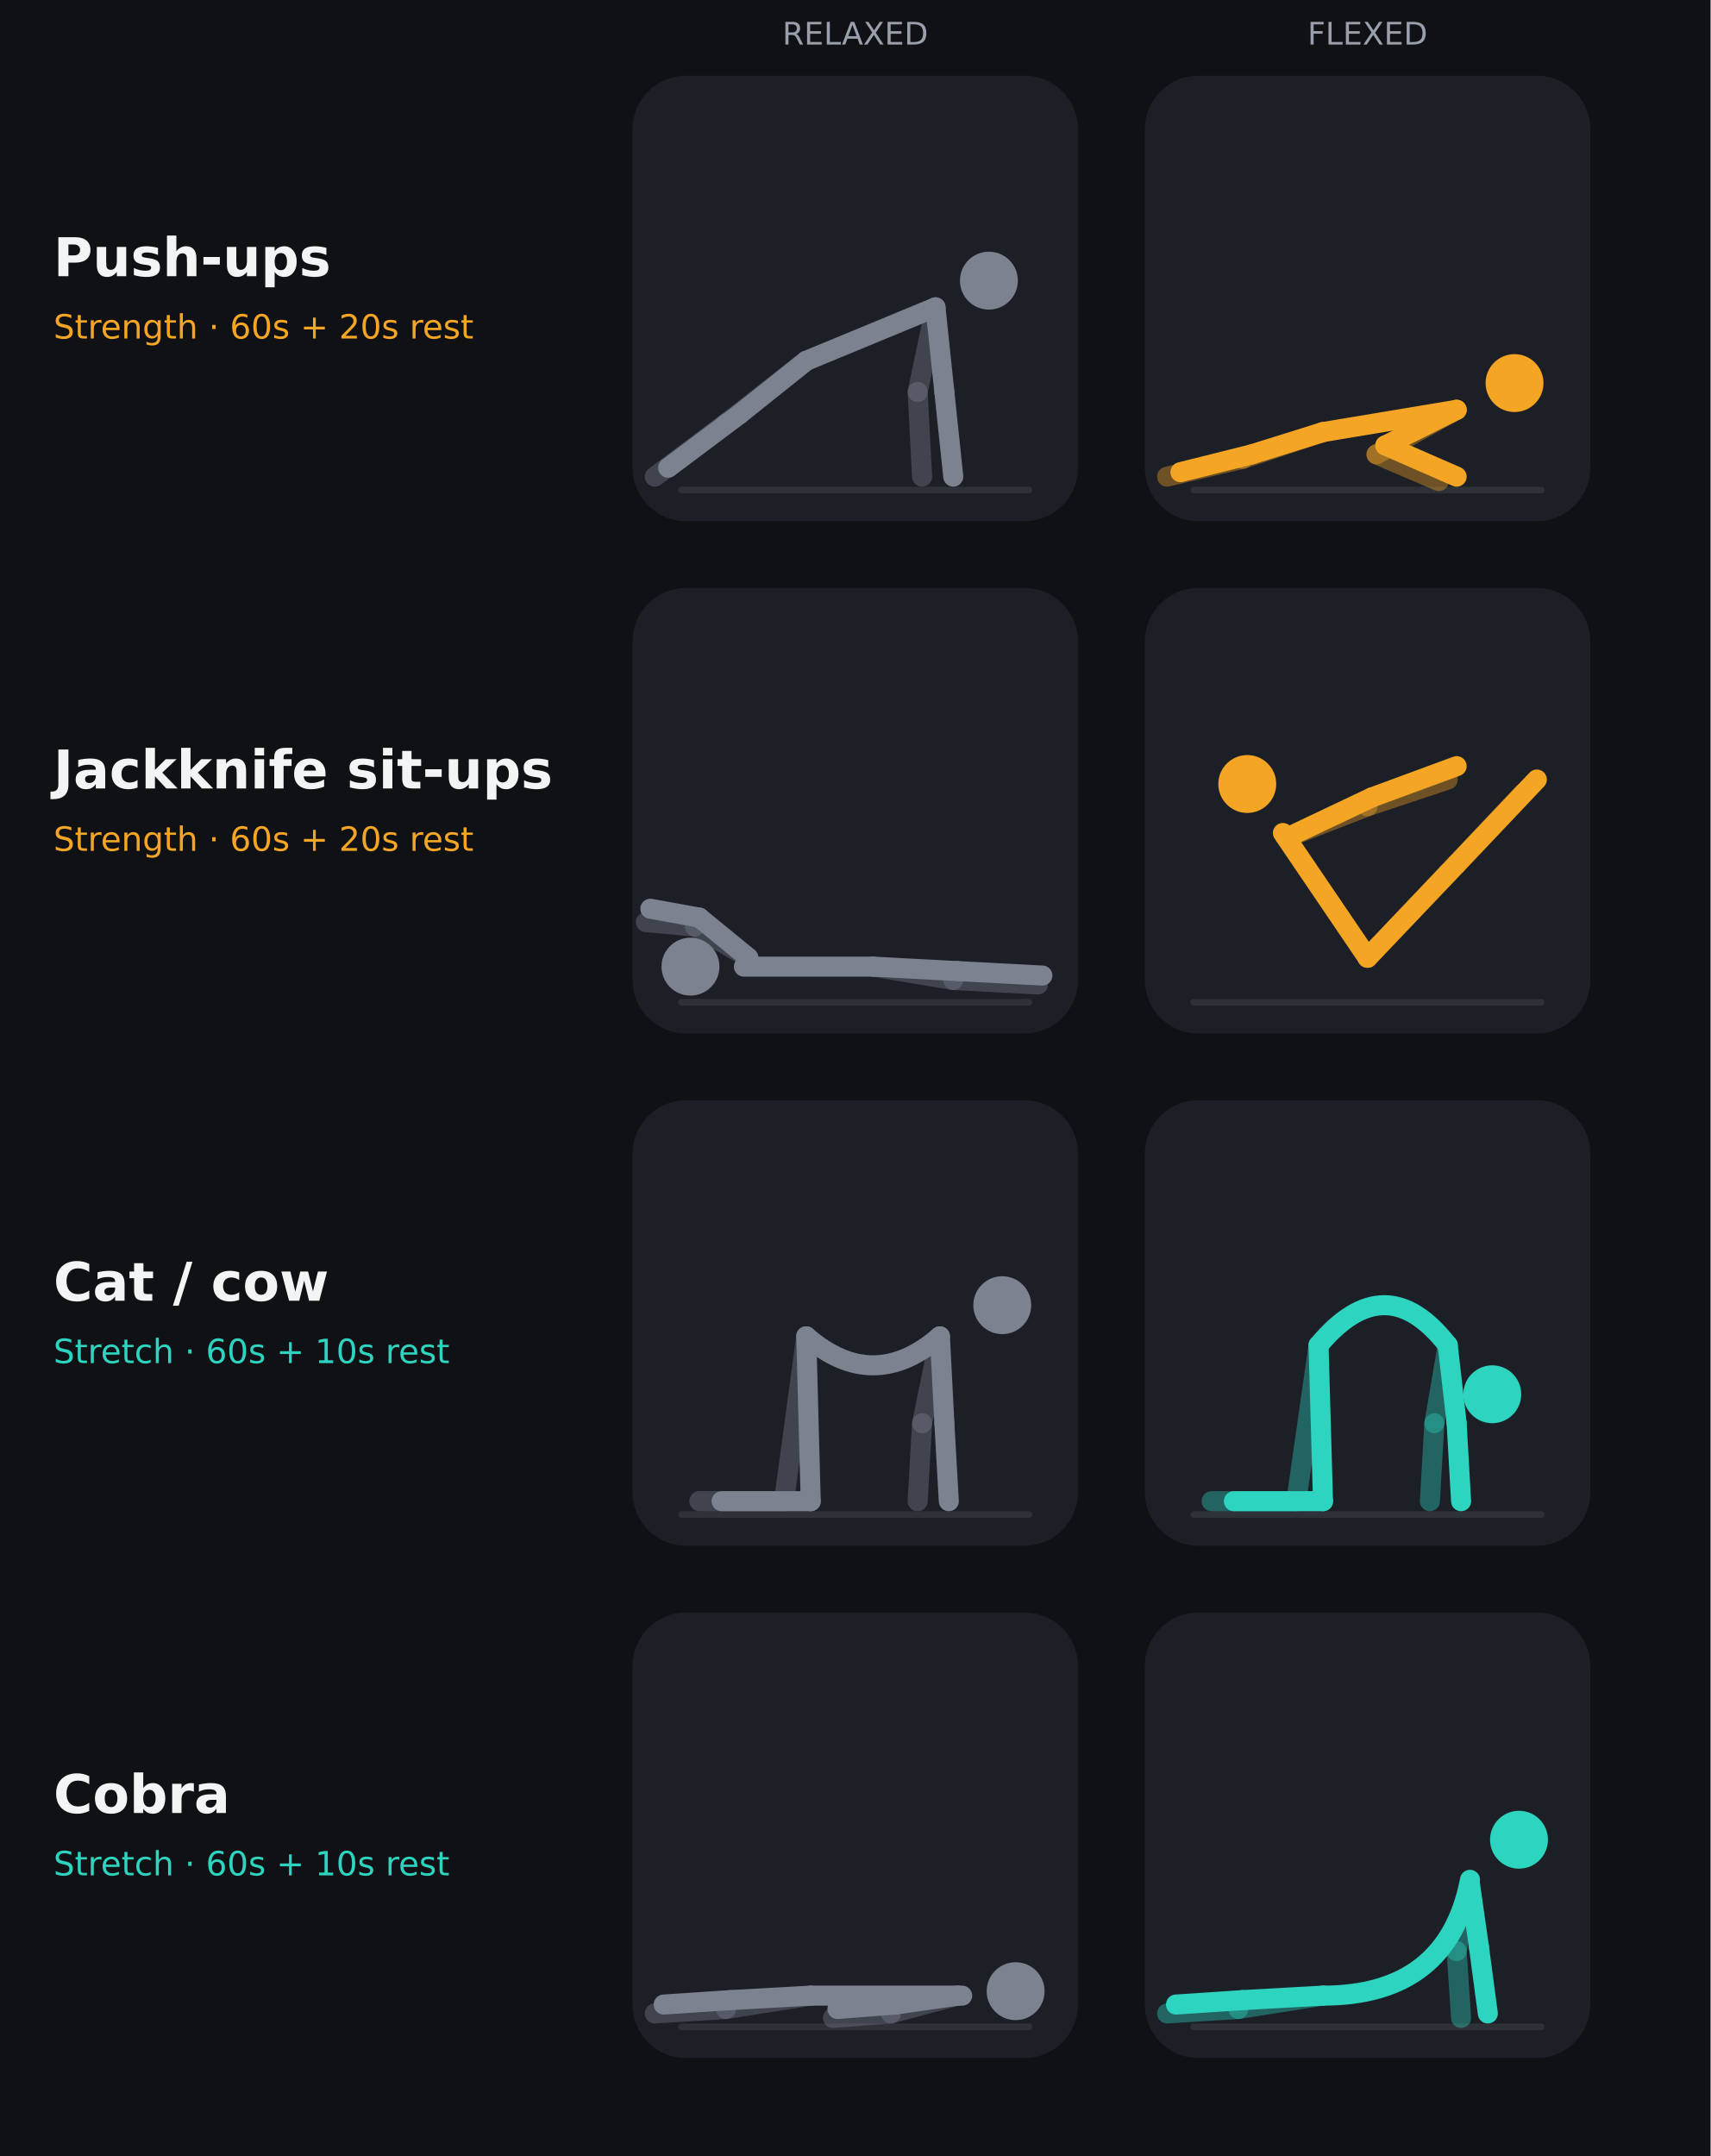
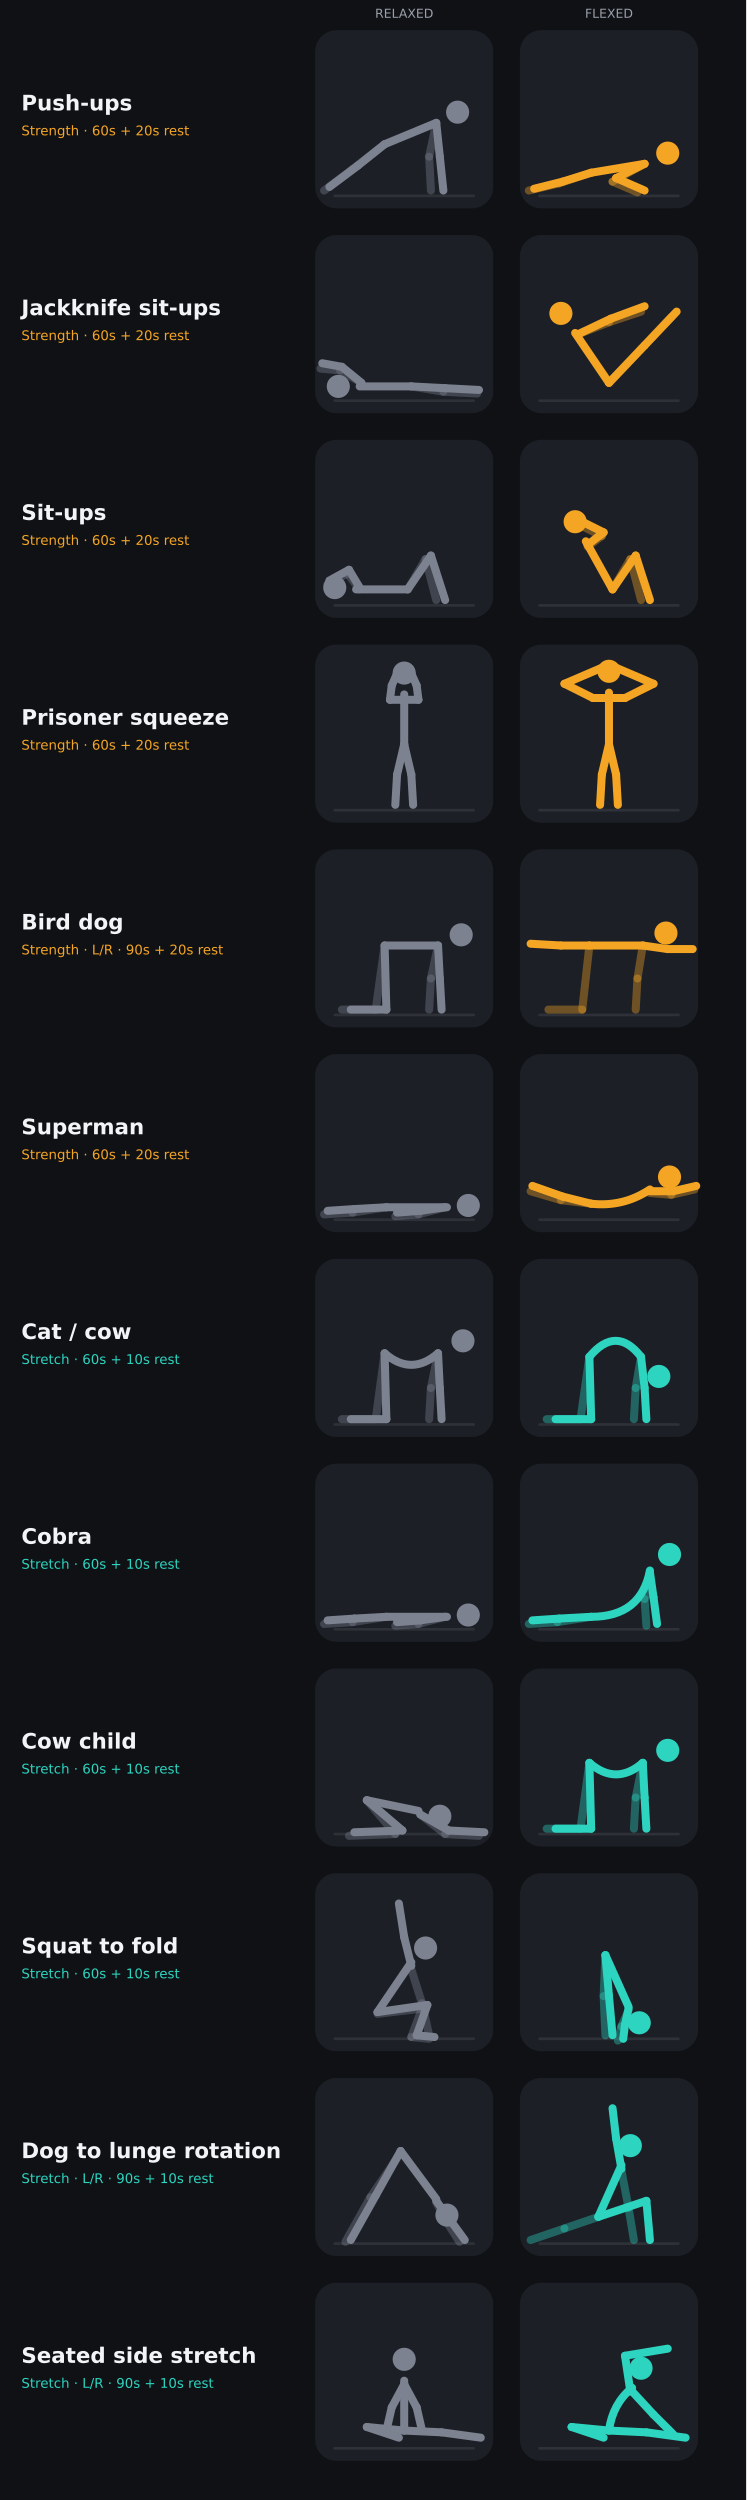
- <svg xmlns="http://www.w3.org/2000/svg" width="768" height="968" viewBox="0 0 768 968">
-   <rect width="768" height="968" fill="#0F1115" />
-   <text x="384" y="20" fill="#9AA0AB" font-family="DejaVu Sans" font-size="14" text-anchor="middle">RELAXED</text>
-   <text x="614" y="20" fill="#9AA0AB" font-family="DejaVu Sans" font-size="14" text-anchor="middle">FLEXED</text>
+ <svg xmlns="http://www.w3.org/2000/svg" width="838" height="2808" viewBox="0 0 838 2808">
+   <rect width="838" height="2808" fill="#0F1115" />
+   <text x="454" y="20" fill="#9AA0AB" font-family="DejaVu Sans" font-size="14" text-anchor="middle">RELAXED</text>
+   <text x="684" y="20" fill="#9AA0AB" font-family="DejaVu Sans" font-size="14" text-anchor="middle">FLEXED</text>
  <text x="24" y="124" fill="#F3F4F6" font-family="DejaVu Sans" font-size="24" font-weight="bold">Push-ups</text>
  <text x="24" y="152" fill="#F5A524" font-family="DejaVu Sans" font-size="15">Strength · 60s + 20s rest</text>
-   <g transform="translate(284,34)">
+   <g transform="translate(354,34)">
    <rect width="200" height="200" rx="24" fill="#1C1F26" />
    <line x1="22" y1="186" x2="178" y2="186" stroke="#FFFFFF" stroke-width="3" stroke-linecap="round" opacity="0.08" />
    <line x1="136" y1="104" x2="128" y2="142" stroke="#7C8290" stroke-width="9" stroke-linecap="round" opacity="0.38" />
    <line x1="128" y1="142" x2="130" y2="180" stroke="#7C8290" stroke-width="9" stroke-linecap="round" opacity="0.38" />
    <line x1="78" y1="128" x2="42" y2="156" stroke="#7C8290" stroke-width="9" stroke-linecap="round" opacity="0.38" />
    <line x1="42" y1="156" x2="10" y2="180" stroke="#7C8290" stroke-width="9" stroke-linecap="round" opacity="0.38" />
    <line x1="136" y1="104" x2="78" y2="128" stroke="#7C8290" stroke-width="9" stroke-linecap="round" opacity="1.0" />
    <line x1="136" y1="104" x2="140" y2="142" stroke="#7C8290" stroke-width="9" stroke-linecap="round" opacity="1.0" />
    <line x1="140" y1="142" x2="144" y2="180" stroke="#7C8290" stroke-width="9" stroke-linecap="round" opacity="1.0" />
    <line x1="78" y1="128" x2="48" y2="152" stroke="#7C8290" stroke-width="9" stroke-linecap="round" opacity="1.0" />
    <line x1="48" y1="152" x2="16" y2="176" stroke="#7C8290" stroke-width="9" stroke-linecap="round" opacity="1.0" />
    <circle cx="160" cy="92" r="13" fill="#7C8290" />
  </g>
-   <g transform="translate(514,34)">
+   <g transform="translate(584,34)">
    <rect width="200" height="200" rx="24" fill="#1C1F26" />
    <line x1="22" y1="186" x2="178" y2="186" stroke="#FFFFFF" stroke-width="3" stroke-linecap="round" opacity="0.08" />
    <line x1="140" y1="150" x2="104" y2="170" stroke="#F5A524" stroke-width="9" stroke-linecap="round" opacity="0.38" />
    <line x1="104" y1="170" x2="132" y2="182" stroke="#F5A524" stroke-width="9" stroke-linecap="round" opacity="0.38" />
    <line x1="80" y1="160" x2="44" y2="172" stroke="#F5A524" stroke-width="9" stroke-linecap="round" opacity="0.38" />
    <line x1="44" y1="172" x2="10" y2="180" stroke="#F5A524" stroke-width="9" stroke-linecap="round" opacity="0.38" />
    <line x1="140" y1="150" x2="80" y2="160" stroke="#F5A524" stroke-width="9" stroke-linecap="round" opacity="1.0" />
    <line x1="140" y1="150" x2="108" y2="166" stroke="#F5A524" stroke-width="9" stroke-linecap="round" opacity="1.0" />
    <line x1="108" y1="166" x2="140" y2="180" stroke="#F5A524" stroke-width="9" stroke-linecap="round" opacity="1.0" />
    <line x1="80" y1="160" x2="48" y2="170" stroke="#F5A524" stroke-width="9" stroke-linecap="round" opacity="1.0" />
    <line x1="48" y1="170" x2="16" y2="178" stroke="#F5A524" stroke-width="9" stroke-linecap="round" opacity="1.0" />
    <circle cx="166" cy="138" r="13" fill="#F5A524" />
  </g>
  <text x="24" y="354" fill="#F3F4F6" font-family="DejaVu Sans" font-size="24" font-weight="bold">Jackknife sit-ups</text>
  <text x="24" y="382" fill="#F5A524" font-family="DejaVu Sans" font-size="15">Strength · 60s + 20s rest</text>
-   <g transform="translate(284,264)">
+   <g transform="translate(354,264)">
    <rect width="200" height="200" rx="24" fill="#1C1F26" />
    <line x1="22" y1="186" x2="178" y2="186" stroke="#FFFFFF" stroke-width="3" stroke-linecap="round" opacity="0.08" />
    <line x1="52" y1="166" x2="28" y2="152" stroke="#7C8290" stroke-width="9" stroke-linecap="round" opacity="0.38" />
    <line x1="28" y1="152" x2="6" y2="150" stroke="#7C8290" stroke-width="9" stroke-linecap="round" opacity="0.38" />
    <line x1="108" y1="170" x2="144" y2="176" stroke="#7C8290" stroke-width="9" stroke-linecap="round" opacity="0.38" />
    <line x1="144" y1="176" x2="182" y2="178" stroke="#7C8290" stroke-width="9" stroke-linecap="round" opacity="0.38" />
    <line x1="50" y1="170" x2="108" y2="170" stroke="#7C8290" stroke-width="9" stroke-linecap="round" opacity="1.0" />
    <line x1="52" y1="166" x2="30" y2="148" stroke="#7C8290" stroke-width="9" stroke-linecap="round" opacity="1.0" />
    <line x1="30" y1="148" x2="8" y2="144" stroke="#7C8290" stroke-width="9" stroke-linecap="round" opacity="1.0" />
    <line x1="108" y1="170" x2="146" y2="172" stroke="#7C8290" stroke-width="9" stroke-linecap="round" opacity="1.0" />
    <line x1="146" y1="172" x2="184" y2="174" stroke="#7C8290" stroke-width="9" stroke-linecap="round" opacity="1.0" />
    <circle cx="26" cy="170" r="13" fill="#7C8290" />
  </g>
-   <g transform="translate(514,264)">
+   <g transform="translate(584,264)">
    <rect width="200" height="200" rx="24" fill="#1C1F26" />
    <line x1="22" y1="186" x2="178" y2="186" stroke="#FFFFFF" stroke-width="3" stroke-linecap="round" opacity="0.08" />
    <line x1="64" y1="112" x2="100" y2="98" stroke="#F5A524" stroke-width="9" stroke-linecap="round" opacity="0.38" />
    <line x1="100" y1="98" x2="136" y2="86" stroke="#F5A524" stroke-width="9" stroke-linecap="round" opacity="0.38" />
    <line x1="100" y1="166" x2="136" y2="128" stroke="#F5A524" stroke-width="9" stroke-linecap="round" opacity="0.38" />
    <line x1="136" y1="128" x2="170" y2="92" stroke="#F5A524" stroke-width="9" stroke-linecap="round" opacity="0.38" />
    <line x1="62" y1="110" x2="100" y2="166" stroke="#F5A524" stroke-width="9" stroke-linecap="round" opacity="1.0" />
    <line x1="64" y1="112" x2="102" y2="94" stroke="#F5A524" stroke-width="9" stroke-linecap="round" opacity="1.0" />
    <line x1="102" y1="94" x2="140" y2="80" stroke="#F5A524" stroke-width="9" stroke-linecap="round" opacity="1.0" />
    <line x1="100" y1="166" x2="140" y2="124" stroke="#F5A524" stroke-width="9" stroke-linecap="round" opacity="1.0" />
    <line x1="140" y1="124" x2="176" y2="86" stroke="#F5A524" stroke-width="9" stroke-linecap="round" opacity="1.0" />
    <circle cx="46" cy="88" r="13" fill="#F5A524" />
  </g>
-   <text x="24" y="584" fill="#F3F4F6" font-family="DejaVu Sans" font-size="24" font-weight="bold">Cat / cow</text>
-   <text x="24" y="612" fill="#2DD4BF" font-family="DejaVu Sans" font-size="15">Stretch · 60s + 10s rest</text>
-   <g transform="translate(284,494)">
+   <text x="24" y="584" fill="#F3F4F6" font-family="DejaVu Sans" font-size="24" font-weight="bold">Sit-ups</text>
+   <text x="24" y="612" fill="#F5A524" font-family="DejaVu Sans" font-size="15">Strength · 60s + 20s rest</text>
+   <g transform="translate(354,494)">
+     <rect width="200" height="200" rx="24" fill="#1C1F26" />
+     <line x1="22" y1="186" x2="178" y2="186" stroke="#FFFFFF" stroke-width="3" stroke-linecap="round" opacity="0.08" />
+     <line x1="50" y1="168" x2="36" y2="150" stroke="#7C8290" stroke-width="9" stroke-linecap="round" opacity="0.38" />
+     <line x1="36" y1="150" x2="14" y2="162" stroke="#7C8290" stroke-width="9" stroke-linecap="round" opacity="0.38" />
+     <line x1="104" y1="168" x2="124" y2="134" stroke="#7C8290" stroke-width="9" stroke-linecap="round" opacity="0.38" />
+     <line x1="124" y1="134" x2="136" y2="180" stroke="#7C8290" stroke-width="9" stroke-linecap="round" opacity="0.38" />
+     <line x1="46" y1="168" x2="104" y2="168" stroke="#7C8290" stroke-width="9" stroke-linecap="round" opacity="1.0" />
+     <line x1="50" y1="166" x2="38" y2="146" stroke="#7C8290" stroke-width="9" stroke-linecap="round" opacity="1.0" />
+     <line x1="38" y1="146" x2="16" y2="158" stroke="#7C8290" stroke-width="9" stroke-linecap="round" opacity="1.0" />
+     <line x1="104" y1="168" x2="130" y2="130" stroke="#7C8290" stroke-width="9" stroke-linecap="round" opacity="1.0" />
+     <line x1="130" y1="130" x2="146" y2="180" stroke="#7C8290" stroke-width="9" stroke-linecap="round" opacity="1.0" />
+     <circle cx="22" cy="166" r="13" fill="#7C8290" />
+   </g>
+   <g transform="translate(584,494)">
+     <rect width="200" height="200" rx="24" fill="#1C1F26" />
+     <line x1="22" y1="186" x2="178" y2="186" stroke="#FFFFFF" stroke-width="3" stroke-linecap="round" opacity="0.08" />
+     <line x1="76" y1="120" x2="92" y2="108" stroke="#F5A524" stroke-width="9" stroke-linecap="round" opacity="0.38" />
+     <line x1="92" y1="108" x2="56" y2="90" stroke="#F5A524" stroke-width="9" stroke-linecap="round" opacity="0.38" />
+     <line x1="104" y1="168" x2="124" y2="134" stroke="#F5A524" stroke-width="9" stroke-linecap="round" opacity="0.38" />
+     <line x1="124" y1="134" x2="136" y2="180" stroke="#F5A524" stroke-width="9" stroke-linecap="round" opacity="0.38" />
+     <line x1="74" y1="114" x2="104" y2="168" stroke="#F5A524" stroke-width="9" stroke-linecap="round" opacity="1.0" />
+     <line x1="76" y1="118" x2="94" y2="104" stroke="#F5A524" stroke-width="9" stroke-linecap="round" opacity="1.0" />
+     <line x1="94" y1="104" x2="58" y2="86" stroke="#F5A524" stroke-width="9" stroke-linecap="round" opacity="1.0" />
+     <line x1="104" y1="168" x2="130" y2="130" stroke="#F5A524" stroke-width="9" stroke-linecap="round" opacity="1.0" />
+     <line x1="130" y1="130" x2="146" y2="180" stroke="#F5A524" stroke-width="9" stroke-linecap="round" opacity="1.0" />
+     <circle cx="62" cy="92" r="13" fill="#F5A524" />
+   </g>
+   <text x="24" y="814" fill="#F3F4F6" font-family="DejaVu Sans" font-size="24" font-weight="bold">Prisoner squeeze</text>
+   <text x="24" y="842" fill="#F5A524" font-family="DejaVu Sans" font-size="15">Strength · 60s + 20s rest</text>
+   <g transform="translate(354,724)">
+     <rect width="200" height="200" rx="24" fill="#1C1F26" />
+     <line x1="22" y1="186" x2="178" y2="186" stroke="#FFFFFF" stroke-width="3" stroke-linecap="round" opacity="0.08" />
+     <line x1="100" y1="56" x2="100" y2="112" stroke="#7C8290" stroke-width="9" stroke-linecap="round" opacity="1.0" />
+     <line x1="100" y1="62" x2="84" y2="62" stroke="#7C8290" stroke-width="9" stroke-linecap="round" opacity="1.0" />
+     <line x1="84" y1="62" x2="86" y2="46" stroke="#7C8290" stroke-width="9" stroke-linecap="round" opacity="1.0" />
+     <line x1="86" y1="46" x2="94" y2="28" stroke="#7C8290" stroke-width="9" stroke-linecap="round" opacity="1.0" />
+     <line x1="100" y1="112" x2="92" y2="146" stroke="#7C8290" stroke-width="9" stroke-linecap="round" opacity="1.0" />
+     <line x1="92" y1="146" x2="90" y2="180" stroke="#7C8290" stroke-width="9" stroke-linecap="round" opacity="1.0" />
+     <line x1="100" y1="62" x2="116" y2="62" stroke="#7C8290" stroke-width="9" stroke-linecap="round" opacity="1.0" />
+     <line x1="116" y1="62" x2="114" y2="46" stroke="#7C8290" stroke-width="9" stroke-linecap="round" opacity="1.0" />
+     <line x1="114" y1="46" x2="106" y2="28" stroke="#7C8290" stroke-width="9" stroke-linecap="round" opacity="1.0" />
+     <line x1="100" y1="112" x2="108" y2="146" stroke="#7C8290" stroke-width="9" stroke-linecap="round" opacity="1.0" />
+     <line x1="108" y1="146" x2="110" y2="180" stroke="#7C8290" stroke-width="9" stroke-linecap="round" opacity="1.0" />
+     <circle cx="100" cy="32" r="13" fill="#7C8290" />
+   </g>
+   <g transform="translate(584,724)">
+     <rect width="200" height="200" rx="24" fill="#1C1F26" />
+     <line x1="22" y1="186" x2="178" y2="186" stroke="#FFFFFF" stroke-width="3" stroke-linecap="round" opacity="0.08" />
+     <line x1="100" y1="54" x2="100" y2="112" stroke="#F5A524" stroke-width="9" stroke-linecap="round" opacity="1.0" />
+     <line x1="100" y1="60" x2="82" y2="60" stroke="#F5A524" stroke-width="9" stroke-linecap="round" opacity="1.0" />
+     <line x1="82" y1="60" x2="50" y2="44" stroke="#F5A524" stroke-width="9" stroke-linecap="round" opacity="1.0" />
+     <line x1="50" y1="44" x2="92" y2="26" stroke="#F5A524" stroke-width="9" stroke-linecap="round" opacity="1.0" />
+     <line x1="100" y1="112" x2="92" y2="146" stroke="#F5A524" stroke-width="9" stroke-linecap="round" opacity="1.0" />
+     <line x1="92" y1="146" x2="90" y2="180" stroke="#F5A524" stroke-width="9" stroke-linecap="round" opacity="1.0" />
+     <line x1="100" y1="60" x2="118" y2="60" stroke="#F5A524" stroke-width="9" stroke-linecap="round" opacity="1.0" />
+     <line x1="118" y1="60" x2="150" y2="44" stroke="#F5A524" stroke-width="9" stroke-linecap="round" opacity="1.0" />
+     <line x1="150" y1="44" x2="108" y2="26" stroke="#F5A524" stroke-width="9" stroke-linecap="round" opacity="1.0" />
+     <line x1="100" y1="112" x2="108" y2="146" stroke="#F5A524" stroke-width="9" stroke-linecap="round" opacity="1.0" />
+     <line x1="108" y1="146" x2="110" y2="180" stroke="#F5A524" stroke-width="9" stroke-linecap="round" opacity="1.0" />
+     <circle cx="100" cy="30" r="13" fill="#F5A524" />
+   </g>
+   <text x="24" y="1044" fill="#F3F4F6" font-family="DejaVu Sans" font-size="24" font-weight="bold">Bird dog</text>
+   <text x="24" y="1072" fill="#F5A524" font-family="DejaVu Sans" font-size="15">Strength · L/R · 90s + 20s rest</text>
+   <g transform="translate(354,954)">
+     <rect width="200" height="200" rx="24" fill="#1C1F26" />
+     <line x1="22" y1="186" x2="178" y2="186" stroke="#FFFFFF" stroke-width="3" stroke-linecap="round" opacity="0.08" />
+     <line x1="138" y1="108" x2="130" y2="145" stroke="#7C8290" stroke-width="9" stroke-linecap="round" opacity="0.38" />
+     <line x1="130" y1="145" x2="128" y2="180" stroke="#7C8290" stroke-width="9" stroke-linecap="round" opacity="0.38" />
+     <line x1="78" y1="108" x2="68" y2="180" stroke="#7C8290" stroke-width="9" stroke-linecap="round" opacity="0.38" />
+     <line x1="68" y1="180" x2="30" y2="180" stroke="#7C8290" stroke-width="9" stroke-linecap="round" opacity="0.38" />
+     <line x1="138" y1="108" x2="78" y2="108" stroke="#7C8290" stroke-width="9" stroke-linecap="round" opacity="1.0" />
+     <line x1="138" y1="108" x2="140" y2="145" stroke="#7C8290" stroke-width="9" stroke-linecap="round" opacity="1.0" />
+     <line x1="140" y1="145" x2="142" y2="180" stroke="#7C8290" stroke-width="9" stroke-linecap="round" opacity="1.0" />
+     <line x1="78" y1="108" x2="80" y2="180" stroke="#7C8290" stroke-width="9" stroke-linecap="round" opacity="1.0" />
+     <line x1="80" y1="180" x2="40" y2="180" stroke="#7C8290" stroke-width="9" stroke-linecap="round" opacity="1.0" />
+     <circle cx="164" cy="96" r="13" fill="#7C8290" />
+   </g>
+   <g transform="translate(584,954)">
+     <rect width="200" height="200" rx="24" fill="#1C1F26" />
+     <line x1="22" y1="186" x2="178" y2="186" stroke="#FFFFFF" stroke-width="3" stroke-linecap="round" opacity="0.08" />
+     <line x1="138" y1="108" x2="132" y2="145" stroke="#F5A524" stroke-width="9" stroke-linecap="round" opacity="0.38" />
+     <line x1="132" y1="145" x2="130" y2="180" stroke="#F5A524" stroke-width="9" stroke-linecap="round" opacity="0.38" />
+     <line x1="78" y1="108" x2="70" y2="180" stroke="#F5A524" stroke-width="9" stroke-linecap="round" opacity="0.38" />
+     <line x1="70" y1="180" x2="32" y2="180" stroke="#F5A524" stroke-width="9" stroke-linecap="round" opacity="0.38" />
+     <line x1="138" y1="108" x2="78" y2="108" stroke="#F5A524" stroke-width="9" stroke-linecap="round" opacity="1.0" />
+     <line x1="138" y1="108" x2="166" y2="112" stroke="#F5A524" stroke-width="9" stroke-linecap="round" opacity="1.0" />
+     <line x1="166" y1="112" x2="194" y2="112" stroke="#F5A524" stroke-width="9" stroke-linecap="round" opacity="1.0" />
+     <line x1="78" y1="108" x2="46" y2="108" stroke="#F5A524" stroke-width="9" stroke-linecap="round" opacity="1.0" />
+     <line x1="46" y1="108" x2="12" y2="106" stroke="#F5A524" stroke-width="9" stroke-linecap="round" opacity="1.0" />
+     <circle cx="164" cy="94" r="13" fill="#F5A524" />
+   </g>
+   <text x="24" y="1274" fill="#F3F4F6" font-family="DejaVu Sans" font-size="24" font-weight="bold">Superman</text>
+   <text x="24" y="1302" fill="#F5A524" font-family="DejaVu Sans" font-size="15">Strength · 60s + 20s rest</text>
+   <g transform="translate(354,1184)">
+     <rect width="200" height="200" rx="24" fill="#1C1F26" />
+     <line x1="22" y1="186" x2="178" y2="186" stroke="#FFFFFF" stroke-width="3" stroke-linecap="round" opacity="0.08" />
+     <line x1="146" y1="172" x2="116" y2="180" stroke="#7C8290" stroke-width="9" stroke-linecap="round" opacity="0.38" />
+     <line x1="116" y1="180" x2="90" y2="182" stroke="#7C8290" stroke-width="9" stroke-linecap="round" opacity="0.38" />
+     <line x1="80" y1="172" x2="42" y2="178" stroke="#7C8290" stroke-width="9" stroke-linecap="round" opacity="0.38" />
+     <line x1="42" y1="178" x2="10" y2="180" stroke="#7C8290" stroke-width="9" stroke-linecap="round" opacity="0.38" />
+     <line x1="148" y1="172" x2="80" y2="172" stroke="#7C8290" stroke-width="9" stroke-linecap="round" opacity="1.0" />
+     <line x1="146" y1="172" x2="118" y2="176" stroke="#7C8290" stroke-width="9" stroke-linecap="round" opacity="1.0" />
+     <line x1="118" y1="176" x2="92" y2="178" stroke="#7C8290" stroke-width="9" stroke-linecap="round" opacity="1.0" />
+     <line x1="80" y1="172" x2="44" y2="174" stroke="#7C8290" stroke-width="9" stroke-linecap="round" opacity="1.0" />
+     <line x1="44" y1="174" x2="14" y2="176" stroke="#7C8290" stroke-width="9" stroke-linecap="round" opacity="1.0" />
+     <circle cx="172" cy="170" r="13" fill="#7C8290" />
+   </g>
+   <g transform="translate(584,1184)">
+     <rect width="200" height="200" rx="24" fill="#1C1F26" />
+     <line x1="22" y1="186" x2="178" y2="186" stroke="#FFFFFF" stroke-width="3" stroke-linecap="round" opacity="0.08" />
+     <line x1="146" y1="156" x2="170" y2="158" stroke="#F5A524" stroke-width="9" stroke-linecap="round" opacity="0.38" />
+     <line x1="170" y1="158" x2="196" y2="152" stroke="#F5A524" stroke-width="9" stroke-linecap="round" opacity="0.38" />
+     <line x1="80" y1="168" x2="46" y2="164" stroke="#F5A524" stroke-width="9" stroke-linecap="round" opacity="0.38" />
+     <line x1="46" y1="164" x2="12" y2="154" stroke="#F5A524" stroke-width="9" stroke-linecap="round" opacity="0.38" />
+     <path d="M146 152 Q116 172 80 168" fill="none" stroke="#F5A524" stroke-width="9" stroke-linecap="round" opacity="1.0" />
+     <line x1="146" y1="154" x2="172" y2="154" stroke="#F5A524" stroke-width="9" stroke-linecap="round" opacity="1.0" />
+     <line x1="172" y1="154" x2="198" y2="148" stroke="#F5A524" stroke-width="9" stroke-linecap="round" opacity="1.0" />
+     <line x1="80" y1="168" x2="48" y2="160" stroke="#F5A524" stroke-width="9" stroke-linecap="round" opacity="1.0" />
+     <line x1="48" y1="160" x2="14" y2="148" stroke="#F5A524" stroke-width="9" stroke-linecap="round" opacity="1.0" />
+     <circle cx="168" cy="138" r="13" fill="#F5A524" />
+   </g>
+   <text x="24" y="1504" fill="#F3F4F6" font-family="DejaVu Sans" font-size="24" font-weight="bold">Cat / cow</text>
+   <text x="24" y="1532" fill="#2DD4BF" font-family="DejaVu Sans" font-size="15">Stretch · 60s + 10s rest</text>
+   <g transform="translate(354,1414)">
    <rect width="200" height="200" rx="24" fill="#1C1F26" />
    <line x1="22" y1="186" x2="178" y2="186" stroke="#FFFFFF" stroke-width="3" stroke-linecap="round" opacity="0.08" />
    <line x1="138" y1="106" x2="130" y2="145" stroke="#7C8290" stroke-width="9" stroke-linecap="round" opacity="0.38" />
    <line x1="130" y1="145" x2="128" y2="180" stroke="#7C8290" stroke-width="9" stroke-linecap="round" opacity="0.38" />
    <line x1="78" y1="106" x2="68" y2="180" stroke="#7C8290" stroke-width="9" stroke-linecap="round" opacity="0.38" />
    <line x1="68" y1="180" x2="30" y2="180" stroke="#7C8290" stroke-width="9" stroke-linecap="round" opacity="0.38" />
    <path d="M138 106 Q108 132 78 106" fill="none" stroke="#7C8290" stroke-width="9" stroke-linecap="round" opacity="1.0" />
    <line x1="138" y1="106" x2="140" y2="145" stroke="#7C8290" stroke-width="9" stroke-linecap="round" opacity="1.0" />
    <line x1="140" y1="145" x2="142" y2="180" stroke="#7C8290" stroke-width="9" stroke-linecap="round" opacity="1.0" />
    <line x1="78" y1="106" x2="80" y2="180" stroke="#7C8290" stroke-width="9" stroke-linecap="round" opacity="1.0" />
    <line x1="80" y1="180" x2="40" y2="180" stroke="#7C8290" stroke-width="9" stroke-linecap="round" opacity="1.0" />
    <circle cx="166" cy="92" r="13" fill="#7C8290" />
  </g>
-   <g transform="translate(514,494)">
+   <g transform="translate(584,1414)">
    <rect width="200" height="200" rx="24" fill="#1C1F26" />
    <line x1="22" y1="186" x2="178" y2="186" stroke="#FFFFFF" stroke-width="3" stroke-linecap="round" opacity="0.08" />
    <line x1="136" y1="110" x2="130" y2="145" stroke="#2DD4BF" stroke-width="9" stroke-linecap="round" opacity="0.38" />
    <line x1="130" y1="145" x2="128" y2="180" stroke="#2DD4BF" stroke-width="9" stroke-linecap="round" opacity="0.38" />
    <line x1="78" y1="110" x2="68" y2="180" stroke="#2DD4BF" stroke-width="9" stroke-linecap="round" opacity="0.38" />
    <line x1="68" y1="180" x2="30" y2="180" stroke="#2DD4BF" stroke-width="9" stroke-linecap="round" opacity="0.38" />
    <path d="M136 110 Q108 74 78 110" fill="none" stroke="#2DD4BF" stroke-width="9" stroke-linecap="round" opacity="1.0" />
    <line x1="136" y1="110" x2="140" y2="145" stroke="#2DD4BF" stroke-width="9" stroke-linecap="round" opacity="1.0" />
    <line x1="140" y1="145" x2="142" y2="180" stroke="#2DD4BF" stroke-width="9" stroke-linecap="round" opacity="1.0" />
    <line x1="78" y1="110" x2="80" y2="180" stroke="#2DD4BF" stroke-width="9" stroke-linecap="round" opacity="1.0" />
    <line x1="80" y1="180" x2="40" y2="180" stroke="#2DD4BF" stroke-width="9" stroke-linecap="round" opacity="1.0" />
    <circle cx="156" cy="132" r="13" fill="#2DD4BF" />
  </g>
-   <text x="24" y="814" fill="#F3F4F6" font-family="DejaVu Sans" font-size="24" font-weight="bold">Cobra</text>
-   <text x="24" y="842" fill="#2DD4BF" font-family="DejaVu Sans" font-size="15">Stretch · 60s + 10s rest</text>
-   <g transform="translate(284,724)">
+   <text x="24" y="1734" fill="#F3F4F6" font-family="DejaVu Sans" font-size="24" font-weight="bold">Cobra</text>
+   <text x="24" y="1762" fill="#2DD4BF" font-family="DejaVu Sans" font-size="15">Stretch · 60s + 10s rest</text>
+   <g transform="translate(354,1644)">
    <rect width="200" height="200" rx="24" fill="#1C1F26" />
    <line x1="22" y1="186" x2="178" y2="186" stroke="#FFFFFF" stroke-width="3" stroke-linecap="round" opacity="0.08" />
    <line x1="146" y1="172" x2="116" y2="180" stroke="#7C8290" stroke-width="9" stroke-linecap="round" opacity="0.38" />
    <line x1="116" y1="180" x2="90" y2="182" stroke="#7C8290" stroke-width="9" stroke-linecap="round" opacity="0.38" />
    <line x1="80" y1="172" x2="42" y2="178" stroke="#7C8290" stroke-width="9" stroke-linecap="round" opacity="0.38" />
    <line x1="42" y1="178" x2="10" y2="180" stroke="#7C8290" stroke-width="9" stroke-linecap="round" opacity="0.38" />
    <line x1="148" y1="172" x2="80" y2="172" stroke="#7C8290" stroke-width="9" stroke-linecap="round" opacity="1.0" />
    <line x1="146" y1="172" x2="118" y2="176" stroke="#7C8290" stroke-width="9" stroke-linecap="round" opacity="1.0" />
    <line x1="118" y1="176" x2="92" y2="178" stroke="#7C8290" stroke-width="9" stroke-linecap="round" opacity="1.0" />
    <line x1="80" y1="172" x2="44" y2="174" stroke="#7C8290" stroke-width="9" stroke-linecap="round" opacity="1.0" />
    <line x1="44" y1="174" x2="14" y2="176" stroke="#7C8290" stroke-width="9" stroke-linecap="round" opacity="1.0" />
    <circle cx="172" cy="170" r="13" fill="#7C8290" />
  </g>
-   <g transform="translate(514,724)">
+   <g transform="translate(584,1644)">
    <rect width="200" height="200" rx="24" fill="#1C1F26" />
    <line x1="22" y1="186" x2="178" y2="186" stroke="#FFFFFF" stroke-width="3" stroke-linecap="round" opacity="0.08" />
    <line x1="146" y1="122" x2="140" y2="152" stroke="#2DD4BF" stroke-width="9" stroke-linecap="round" opacity="0.38" />
    <line x1="140" y1="152" x2="142" y2="182" stroke="#2DD4BF" stroke-width="9" stroke-linecap="round" opacity="0.38" />
    <line x1="80" y1="172" x2="42" y2="178" stroke="#2DD4BF" stroke-width="9" stroke-linecap="round" opacity="0.38" />
    <line x1="42" y1="178" x2="10" y2="180" stroke="#2DD4BF" stroke-width="9" stroke-linecap="round" opacity="0.38" />
    <path d="M146 120 Q136 172 80 172" fill="none" stroke="#2DD4BF" stroke-width="9" stroke-linecap="round" opacity="1.0" />
    <line x1="146" y1="122" x2="150" y2="150" stroke="#2DD4BF" stroke-width="9" stroke-linecap="round" opacity="1.0" />
    <line x1="150" y1="150" x2="154" y2="180" stroke="#2DD4BF" stroke-width="9" stroke-linecap="round" opacity="1.0" />
    <line x1="80" y1="172" x2="44" y2="174" stroke="#2DD4BF" stroke-width="9" stroke-linecap="round" opacity="1.0" />
    <line x1="44" y1="174" x2="14" y2="176" stroke="#2DD4BF" stroke-width="9" stroke-linecap="round" opacity="1.0" />
    <circle cx="168" cy="102" r="13" fill="#2DD4BF" />
  </g>
+   <text x="24" y="1964" fill="#F3F4F6" font-family="DejaVu Sans" font-size="24" font-weight="bold">Cow child</text>
+   <text x="24" y="1992" fill="#2DD4BF" font-family="DejaVu Sans" font-size="15">Stretch · 60s + 10s rest</text>
+   <g transform="translate(354,1874)">
+     <rect width="200" height="200" rx="24" fill="#1C1F26" />
+     <line x1="22" y1="186" x2="178" y2="186" stroke="#FFFFFF" stroke-width="3" stroke-linecap="round" opacity="0.08" />
+     <line x1="118" y1="164" x2="146" y2="186" stroke="#7C8290" stroke-width="9" stroke-linecap="round" opacity="0.38" />
+     <line x1="146" y1="186" x2="184" y2="188" stroke="#7C8290" stroke-width="9" stroke-linecap="round" opacity="0.38" />
+     <line x1="58" y1="148" x2="90" y2="186" stroke="#7C8290" stroke-width="9" stroke-linecap="round" opacity="0.38" />
+     <line x1="90" y1="186" x2="38" y2="188" stroke="#7C8290" stroke-width="9" stroke-linecap="round" opacity="0.38" />
+     <line x1="116" y1="160" x2="58" y2="148" stroke="#7C8290" stroke-width="9" stroke-linecap="round" opacity="1.0" />
+     <line x1="118" y1="164" x2="150" y2="182" stroke="#7C8290" stroke-width="9" stroke-linecap="round" opacity="1.0" />
+     <line x1="150" y1="182" x2="190" y2="184" stroke="#7C8290" stroke-width="9" stroke-linecap="round" opacity="1.0" />
+     <line x1="58" y1="148" x2="98" y2="182" stroke="#7C8290" stroke-width="9" stroke-linecap="round" opacity="1.0" />
+     <line x1="98" y1="182" x2="44" y2="184" stroke="#7C8290" stroke-width="9" stroke-linecap="round" opacity="1.0" />
+     <circle cx="140" cy="166" r="13" fill="#7C8290" />
+   </g>
+   <g transform="translate(584,1874)">
+     <rect width="200" height="200" rx="24" fill="#1C1F26" />
+     <line x1="22" y1="186" x2="178" y2="186" stroke="#FFFFFF" stroke-width="3" stroke-linecap="round" opacity="0.08" />
+     <line x1="138" y1="106" x2="130" y2="145" stroke="#2DD4BF" stroke-width="9" stroke-linecap="round" opacity="0.38" />
+     <line x1="130" y1="145" x2="128" y2="180" stroke="#2DD4BF" stroke-width="9" stroke-linecap="round" opacity="0.38" />
+     <line x1="78" y1="106" x2="68" y2="180" stroke="#2DD4BF" stroke-width="9" stroke-linecap="round" opacity="0.38" />
+     <line x1="68" y1="180" x2="30" y2="180" stroke="#2DD4BF" stroke-width="9" stroke-linecap="round" opacity="0.38" />
+     <path d="M138 106 Q108 132 78 106" fill="none" stroke="#2DD4BF" stroke-width="9" stroke-linecap="round" opacity="1.0" />
+     <line x1="138" y1="106" x2="140" y2="145" stroke="#2DD4BF" stroke-width="9" stroke-linecap="round" opacity="1.0" />
+     <line x1="140" y1="145" x2="142" y2="180" stroke="#2DD4BF" stroke-width="9" stroke-linecap="round" opacity="1.0" />
+     <line x1="78" y1="106" x2="80" y2="180" stroke="#2DD4BF" stroke-width="9" stroke-linecap="round" opacity="1.0" />
+     <line x1="80" y1="180" x2="40" y2="180" stroke="#2DD4BF" stroke-width="9" stroke-linecap="round" opacity="1.0" />
+     <circle cx="166" cy="92" r="13" fill="#2DD4BF" />
+   </g>
+   <text x="24" y="2194" fill="#F3F4F6" font-family="DejaVu Sans" font-size="24" font-weight="bold">Squat to fold</text>
+   <text x="24" y="2222" fill="#2DD4BF" font-family="DejaVu Sans" font-size="15">Stretch · 60s + 10s rest</text>
+   <g transform="translate(354,2104)">
+     <rect width="200" height="200" rx="24" fill="#1C1F26" />
+     <line x1="22" y1="186" x2="178" y2="186" stroke="#FFFFFF" stroke-width="3" stroke-linecap="round" opacity="0.08" />
+     <line x1="108" y1="108" x2="120" y2="146" stroke="#7C8290" stroke-width="9" stroke-linecap="round" opacity="0.38" />
+     <line x1="120" y1="146" x2="128" y2="182" stroke="#7C8290" stroke-width="9" stroke-linecap="round" opacity="0.38" />
+     <line x1="70" y1="158" x2="120" y2="152" stroke="#7C8290" stroke-width="9" stroke-linecap="round" opacity="0.38" />
+     <line x1="120" y1="152" x2="108" y2="184" stroke="#7C8290" stroke-width="9" stroke-linecap="round" opacity="0.38" />
+     <line x1="108" y1="184" x2="128" y2="186" stroke="#7C8290" stroke-width="9" stroke-linecap="round" opacity="0.38" />
+     <line x1="108" y1="100" x2="70" y2="156" stroke="#7C8290" stroke-width="9" stroke-linecap="round" opacity="1.0" />
+     <line x1="108" y1="104" x2="100" y2="72" stroke="#7C8290" stroke-width="9" stroke-linecap="round" opacity="1.0" />
+     <line x1="100" y1="72" x2="94" y2="34" stroke="#7C8290" stroke-width="9" stroke-linecap="round" opacity="1.0" />
+     <line x1="70" y1="156" x2="126" y2="148" stroke="#7C8290" stroke-width="9" stroke-linecap="round" opacity="1.0" />
+     <line x1="126" y1="148" x2="114" y2="182" stroke="#7C8290" stroke-width="9" stroke-linecap="round" opacity="1.0" />
+     <line x1="114" y1="182" x2="134" y2="184" stroke="#7C8290" stroke-width="9" stroke-linecap="round" opacity="1.0" />
+     <circle cx="124" cy="84" r="13" fill="#7C8290" />
+   </g>
+   <g transform="translate(584,2104)">
+     <rect width="200" height="200" rx="24" fill="#1C1F26" />
+     <line x1="22" y1="186" x2="178" y2="186" stroke="#FFFFFF" stroke-width="3" stroke-linecap="round" opacity="0.08" />
+     <line x1="122" y1="154" x2="114" y2="172" stroke="#2DD4BF" stroke-width="9" stroke-linecap="round" opacity="0.38" />
+     <line x1="114" y1="172" x2="110" y2="188" stroke="#2DD4BF" stroke-width="9" stroke-linecap="round" opacity="0.38" />
+     <line x1="96" y1="92" x2="94" y2="138" stroke="#2DD4BF" stroke-width="9" stroke-linecap="round" opacity="0.38" />
+     <line x1="94" y1="138" x2="96" y2="182" stroke="#2DD4BF" stroke-width="9" stroke-linecap="round" opacity="0.38" />
+     <line x1="122" y1="150" x2="96" y2="92" stroke="#2DD4BF" stroke-width="9" stroke-linecap="round" opacity="1.0" />
+     <line x1="122" y1="152" x2="118" y2="170" stroke="#2DD4BF" stroke-width="9" stroke-linecap="round" opacity="1.0" />
+     <line x1="118" y1="170" x2="116" y2="186" stroke="#2DD4BF" stroke-width="9" stroke-linecap="round" opacity="1.0" />
+     <line x1="96" y1="92" x2="100" y2="138" stroke="#2DD4BF" stroke-width="9" stroke-linecap="round" opacity="1.0" />
+     <line x1="100" y1="138" x2="104" y2="182" stroke="#2DD4BF" stroke-width="9" stroke-linecap="round" opacity="1.0" />
+     <circle cx="134" cy="168" r="13" fill="#2DD4BF" />
+   </g>
+   <text x="24" y="2424" fill="#F3F4F6" font-family="DejaVu Sans" font-size="24" font-weight="bold">Dog to lunge rotation</text>
+   <text x="24" y="2452" fill="#2DD4BF" font-family="DejaVu Sans" font-size="15">Stretch · L/R · 90s + 10s rest</text>
+   <g transform="translate(354,2334)">
+     <rect width="200" height="200" rx="24" fill="#1C1F26" />
+     <line x1="22" y1="186" x2="178" y2="186" stroke="#FFFFFF" stroke-width="3" stroke-linecap="round" opacity="0.08" />
+     <line x1="136" y1="140" x2="148" y2="162" stroke="#7C8290" stroke-width="9" stroke-linecap="round" opacity="0.38" />
+     <line x1="148" y1="162" x2="162" y2="184" stroke="#7C8290" stroke-width="9" stroke-linecap="round" opacity="0.38" />
+     <line x1="96" y1="84" x2="62" y2="134" stroke="#7C8290" stroke-width="9" stroke-linecap="round" opacity="0.38" />
+     <line x1="62" y1="134" x2="34" y2="184" stroke="#7C8290" stroke-width="9" stroke-linecap="round" opacity="0.38" />
+     <line x1="136" y1="136" x2="96" y2="82" stroke="#7C8290" stroke-width="9" stroke-linecap="round" opacity="1.0" />
+     <line x1="136" y1="138" x2="152" y2="160" stroke="#7C8290" stroke-width="9" stroke-linecap="round" opacity="1.0" />
+     <line x1="152" y1="160" x2="168" y2="182" stroke="#7C8290" stroke-width="9" stroke-linecap="round" opacity="1.0" />
+     <line x1="96" y1="82" x2="68" y2="132" stroke="#7C8290" stroke-width="9" stroke-linecap="round" opacity="1.0" />
+     <line x1="68" y1="132" x2="40" y2="182" stroke="#7C8290" stroke-width="9" stroke-linecap="round" opacity="1.0" />
+     <circle cx="148" cy="154" r="13" fill="#7C8290" />
+   </g>
+   <g transform="translate(584,2334)">
+     <rect width="200" height="200" rx="24" fill="#1C1F26" />
+     <line x1="22" y1="186" x2="178" y2="186" stroke="#FFFFFF" stroke-width="3" stroke-linecap="round" opacity="0.08" />
+     <line x1="114" y1="104" x2="122" y2="146" stroke="#2DD4BF" stroke-width="9" stroke-linecap="round" opacity="0.38" />
+     <line x1="122" y1="146" x2="128" y2="182" stroke="#2DD4BF" stroke-width="9" stroke-linecap="round" opacity="0.38" />
+     <line x1="88" y1="156" x2="50" y2="169" stroke="#2DD4BF" stroke-width="9" stroke-linecap="round" opacity="0.38" />
+     <line x1="50" y1="169" x2="12" y2="182" stroke="#2DD4BF" stroke-width="9" stroke-linecap="round" opacity="0.38" />
+     <line x1="114" y1="98" x2="88" y2="156" stroke="#2DD4BF" stroke-width="9" stroke-linecap="round" opacity="1.0" />
+     <line x1="114" y1="102" x2="108" y2="68" stroke="#2DD4BF" stroke-width="9" stroke-linecap="round" opacity="1.0" />
+     <line x1="108" y1="68" x2="104" y2="34" stroke="#2DD4BF" stroke-width="9" stroke-linecap="round" opacity="1.0" />
+     <line x1="88" y1="156" x2="142" y2="138" stroke="#2DD4BF" stroke-width="9" stroke-linecap="round" opacity="1.0" />
+     <line x1="142" y1="138" x2="146" y2="182" stroke="#2DD4BF" stroke-width="9" stroke-linecap="round" opacity="1.0" />
+     <circle cx="124" cy="76" r="13" fill="#2DD4BF" />
+   </g>
+   <text x="24" y="2654" fill="#F3F4F6" font-family="DejaVu Sans" font-size="24" font-weight="bold">Seated side stretch</text>
+   <text x="24" y="2682" fill="#2DD4BF" font-family="DejaVu Sans" font-size="15">Stretch · L/R · 90s + 10s rest</text>
+   <g transform="translate(354,2564)">
+     <rect width="200" height="200" rx="24" fill="#1C1F26" />
+     <line x1="22" y1="186" x2="178" y2="186" stroke="#FFFFFF" stroke-width="3" stroke-linecap="round" opacity="0.08" />
+     <line x1="100" y1="110" x2="100" y2="166" stroke="#7C8290" stroke-width="9" stroke-linecap="round" opacity="1.0" />
+     <line x1="100" y1="114" x2="114" y2="140" stroke="#7C8290" stroke-width="9" stroke-linecap="round" opacity="1.0" />
+     <line x1="114" y1="140" x2="120" y2="166" stroke="#7C8290" stroke-width="9" stroke-linecap="round" opacity="1.0" />
+     <line x1="100" y1="166" x2="142" y2="168" stroke="#7C8290" stroke-width="9" stroke-linecap="round" opacity="1.0" />
+     <line x1="142" y1="168" x2="186" y2="174" stroke="#7C8290" stroke-width="9" stroke-linecap="round" opacity="1.0" />
+     <line x1="100" y1="114" x2="86" y2="140" stroke="#7C8290" stroke-width="9" stroke-linecap="round" opacity="1.0" />
+     <line x1="86" y1="140" x2="80" y2="166" stroke="#7C8290" stroke-width="9" stroke-linecap="round" opacity="1.0" />
+     <line x1="100" y1="166" x2="58" y2="162" stroke="#7C8290" stroke-width="9" stroke-linecap="round" opacity="1.0" />
+     <line x1="58" y1="162" x2="94" y2="174" stroke="#7C8290" stroke-width="9" stroke-linecap="round" opacity="1.0" />
+     <circle cx="100" cy="86" r="13" fill="#7C8290" />
+   </g>
+   <g transform="translate(584,2564)">
+     <rect width="200" height="200" rx="24" fill="#1C1F26" />
+     <line x1="22" y1="186" x2="178" y2="186" stroke="#FFFFFF" stroke-width="3" stroke-linecap="round" opacity="0.08" />
+     <path d="M126 118 Q104 136 100 166" fill="none" stroke="#2DD4BF" stroke-width="9" stroke-linecap="round" opacity="1.0" />
+     <line x1="126" y1="122" x2="150" y2="148" stroke="#2DD4BF" stroke-width="9" stroke-linecap="round" opacity="1.0" />
+     <line x1="150" y1="148" x2="172" y2="170" stroke="#2DD4BF" stroke-width="9" stroke-linecap="round" opacity="1.0" />
+     <line x1="100" y1="166" x2="142" y2="168" stroke="#2DD4BF" stroke-width="9" stroke-linecap="round" opacity="1.0" />
+     <line x1="142" y1="168" x2="186" y2="174" stroke="#2DD4BF" stroke-width="9" stroke-linecap="round" opacity="1.0" />
+     <line x1="124" y1="122" x2="118" y2="82" stroke="#2DD4BF" stroke-width="9" stroke-linecap="round" opacity="1.0" />
+     <line x1="118" y1="82" x2="166" y2="74" stroke="#2DD4BF" stroke-width="9" stroke-linecap="round" opacity="1.0" />
+     <line x1="100" y1="166" x2="58" y2="162" stroke="#2DD4BF" stroke-width="9" stroke-linecap="round" opacity="1.0" />
+     <line x1="58" y1="162" x2="94" y2="174" stroke="#2DD4BF" stroke-width="9" stroke-linecap="round" opacity="1.0" />
+     <circle cx="136" cy="96" r="13" fill="#2DD4BF" />
+   </g>
</svg>
